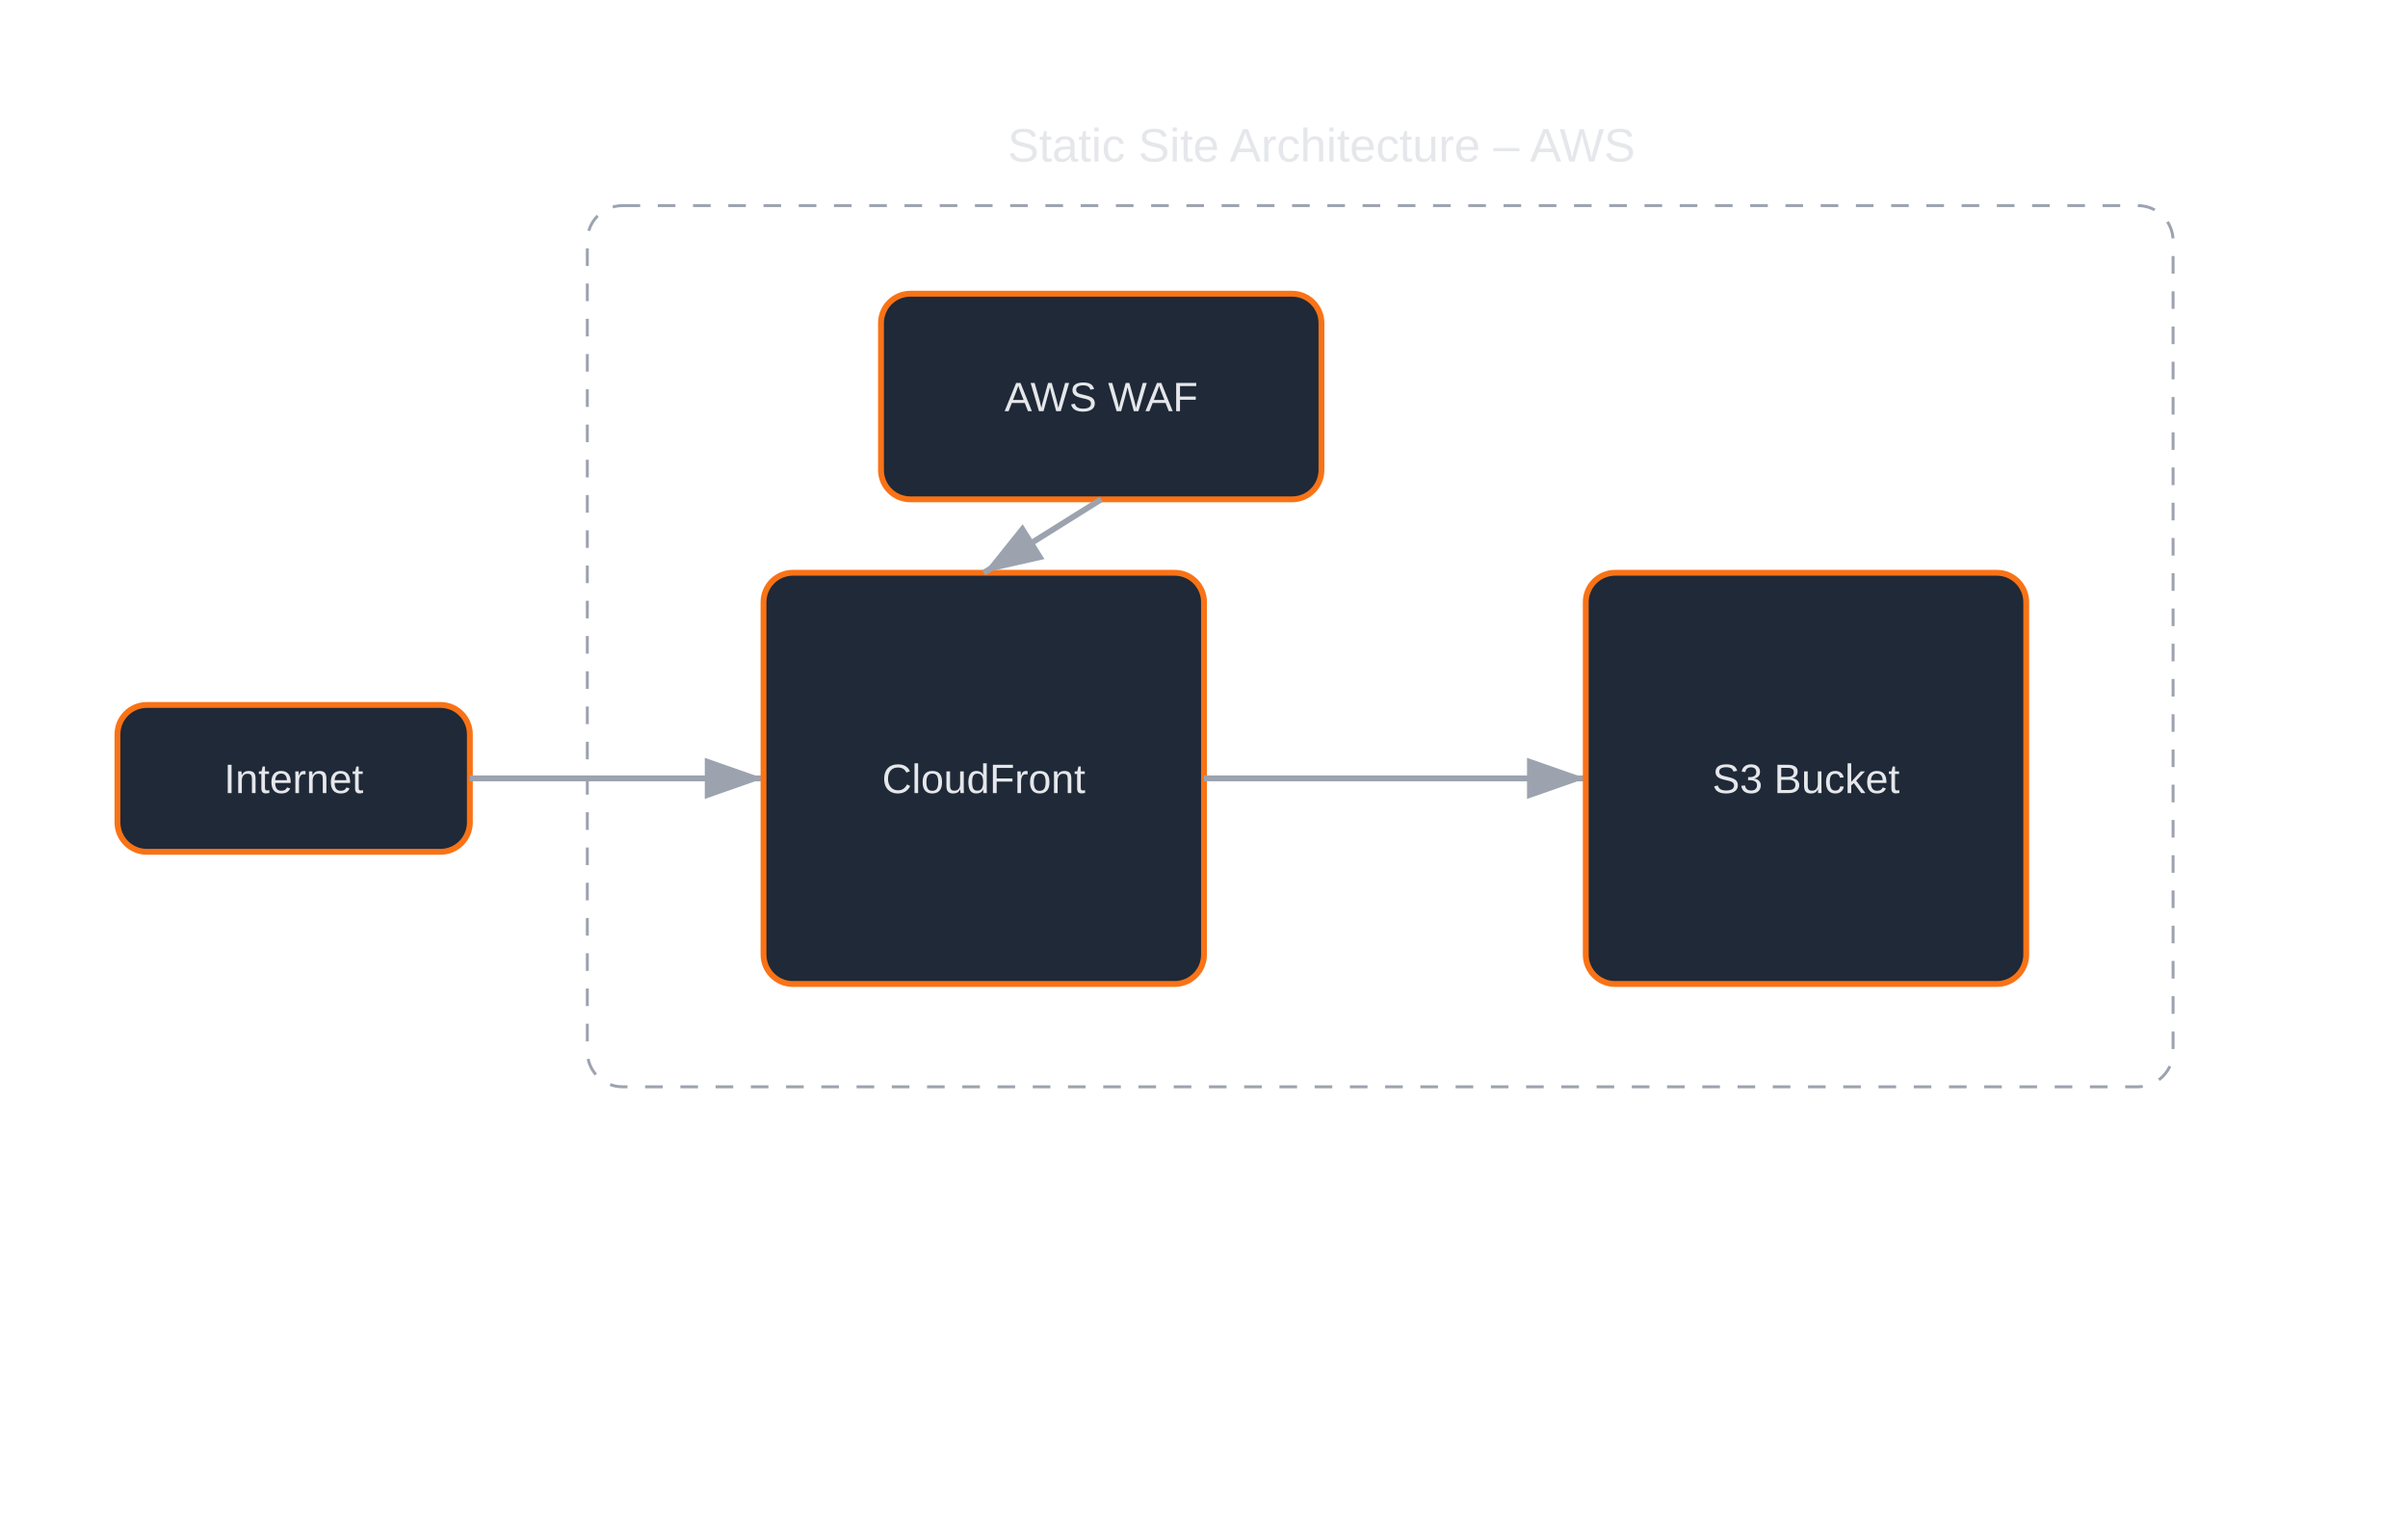
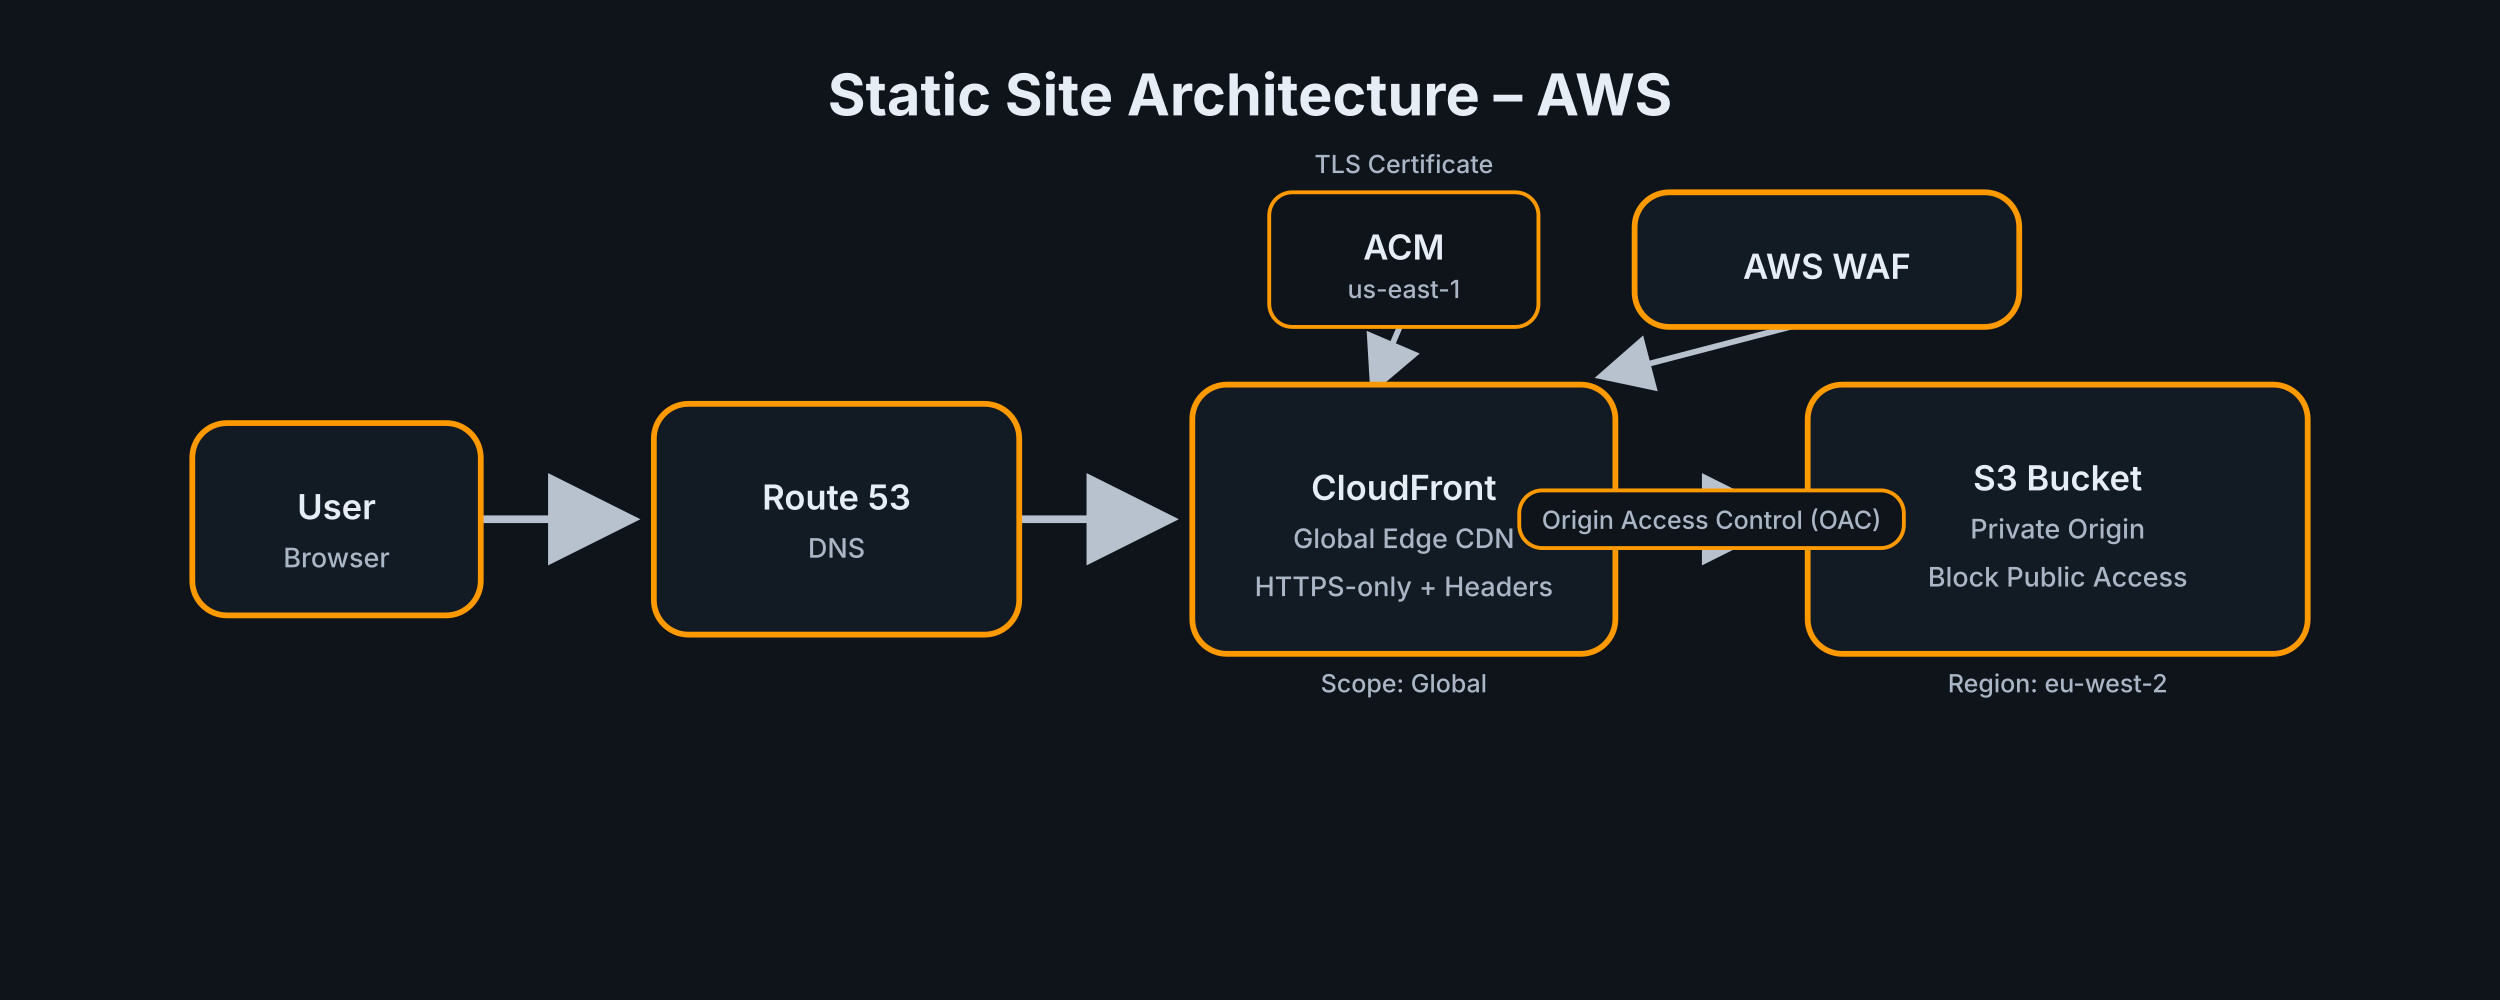
- <svg xmlns="http://www.w3.org/2000/svg" width="820" height="520">
-   <style>
-     .box { fill:#1f2937; stroke:#f97316; stroke-width:2; rx:10; ry:10; }
-     .label { fill:#e5e7eb; font-family:Arial, sans-serif; font-size:14px; }
-     .group { stroke:#9ca3af; stroke-dasharray:6,6; fill:none; rx:12; ry:12; }
-     .arrow { stroke:#9ca3af; stroke-width:2; marker-end:url(#arrowhead); }
-   </style>
+ <svg xmlns="http://www.w3.org/2000/svg" width="1300" height="520" viewBox="0 0 1300 520">
  <defs>
-     <marker id="arrowhead" markerWidth="10" markerHeight="7" refX="10" refY="3.5" orient="auto">
-       <polygon points="0 0, 10 3.5, 0 7" fill="#9ca3af" />
+     <style>
+       .bg { fill: #0f141b; }
+       .title { fill: #e7edf5; font-family: Inter, Segoe UI, Roboto, Arial, sans-serif; font-size: 30px; font-weight: 700; }
+       .label { fill: #e7edf5; font-family: Inter, Segoe UI, Roboto, Arial, sans-serif; font-size: 18px; font-weight: 600; }
+       .sub { fill: #aab6c6; font-family: Inter, Segoe UI, Roboto, Arial, sans-serif; font-size: 14px; font-weight: 500; }
+       .note { fill: #aab6c6; font-family: Inter, Segoe UI, Roboto, Arial, sans-serif; font-size: 13px; font-weight: 500; }
+       .box { fill: #121a24; stroke: #ff9900; stroke-width: 3; rx: 18; ry: 18; }
+       .chip { fill: #0f141b; stroke: #ff9900; stroke-width: 2; rx: 12; ry: 12; }
+       .arrow { stroke: #b8c2cf; stroke-width: 4; fill: none; stroke-linecap: round; }
+       .arrowThin { stroke: #b8c2cf; stroke-width: 3; fill: none; stroke-linecap: round; }
+     </style>
+     <marker id="arrowhead" markerWidth="12" markerHeight="12" refX="10" refY="6" orient="auto">
+       <path d="M0,0 L12,6 L0,12 Z" fill="#b8c2cf" />
+     </marker>
+     <marker id="arrowheadSmall" markerWidth="10" markerHeight="10" refX="8" refY="5" orient="auto">
+       <path d="M0,0 L10,5 L0,10 Z" fill="#b8c2cf" />
    </marker>
  </defs>
-   <text x="450" y="55" text-anchor="middle" class="label" style="font-size:16px;">
-     Static Site Architecture – AWS
-   </text>
-   <rect x="200" y="70" width="540" height="300" class="group" />
-   <rect x="40" y="240" width="120" height="50" class="box" />
-   <text x="100" y="270" text-anchor="middle" class="label">Internet</text>
-   <line x1="160" y1="265" x2="260" y2="265" class="arrow" />
-   <rect x="260" y="195" width="150" height="140" class="box" />
-   <text x="335" y="270" text-anchor="middle" class="label">CloudFront</text>
-   <line x1="410" y1="265" x2="540" y2="265" class="arrow" />
-   <rect x="540" y="195" width="150" height="140" class="box" />
-   <text x="615" y="270" text-anchor="middle" class="label">S3 Bucket</text>
-   <rect x="300" y="100" width="150" height="70" class="box" />
-   <text x="375" y="140" text-anchor="middle" class="label">AWS WAF</text>
-   <line x1="375" y1="170" x2="335" y2="195" class="arrow" />
+   <rect class="bg" x="0" y="0" width="1300" height="520" />
+   <text class="title" x="650" y="60" text-anchor="middle">Static Site Architecture – AWS</text>
+   <path class="arrow" d="M250 270 L325 270" marker-end="url(#arrowhead)" />
+   <path class="arrow" d="M530 270 L605 270" marker-end="url(#arrowhead)" />
+   <path class="arrow" d="M840 270 L925 270" marker-end="url(#arrowhead)" />
+   <path class="arrowThin" d="M730 165 L715 200" marker-end="url(#arrowheadSmall)" />
+   <path class="arrowThin" d="M950 165 L835 195" marker-end="url(#arrowheadSmall)" />
+   <rect class="box" x="100" y="220" width="150" height="100" />
+   <text class="label" x="175" y="270" text-anchor="middle">User</text>
+   <text class="sub" x="175" y="295" text-anchor="middle">Browser</text>
+   <rect class="box" x="340" y="210" width="190" height="120" />
+   <text class="label" x="435" y="265" text-anchor="middle">Route 53</text>
+   <text class="sub" x="435" y="290" text-anchor="middle">DNS</text>
+   <rect class="box" x="620" y="200" width="220" height="140" />
+   <text class="label" x="730" y="260" text-anchor="middle">CloudFront</text>
+   <text class="sub" x="730" y="285" text-anchor="middle">Global Edge CDN</text>
+   <text class="sub" x="730" y="310" text-anchor="middle">HTTPS-only + Headers</text>
+   <text class="note" x="730" y="360" text-anchor="middle">Scope: Global</text>
+   <rect class="box" x="940" y="200" width="260" height="140" />
+   <text class="label" x="1070" y="255" text-anchor="middle">S3 Bucket</text>
+   <text class="sub" x="1070" y="280" text-anchor="middle">Private Origin</text>
+   <text class="sub" x="1070" y="305" text-anchor="middle">Block Public Access</text>
+   <text class="note" x="1070" y="360" text-anchor="middle">Region: eu-west-2</text>
+   <rect class="chip" x="790" y="255" width="200" height="30" />
+   <text class="note" x="890" y="275" text-anchor="middle">Origin Access Control (OAC)</text>
+   <text class="note" x="730" y="90" text-anchor="middle">TLS Certificate</text>
+   <rect class="chip" x="660" y="100" width="140" height="70" />
+   <text class="label" x="730" y="135" text-anchor="middle">ACM</text>
+   <text class="note" x="730" y="155" text-anchor="middle">us-east-1</text>
+   <rect class="box" x="850" y="100" width="200" height="70" />
+   <text class="label" x="950" y="145" text-anchor="middle">AWS WAF</text>
</svg>
